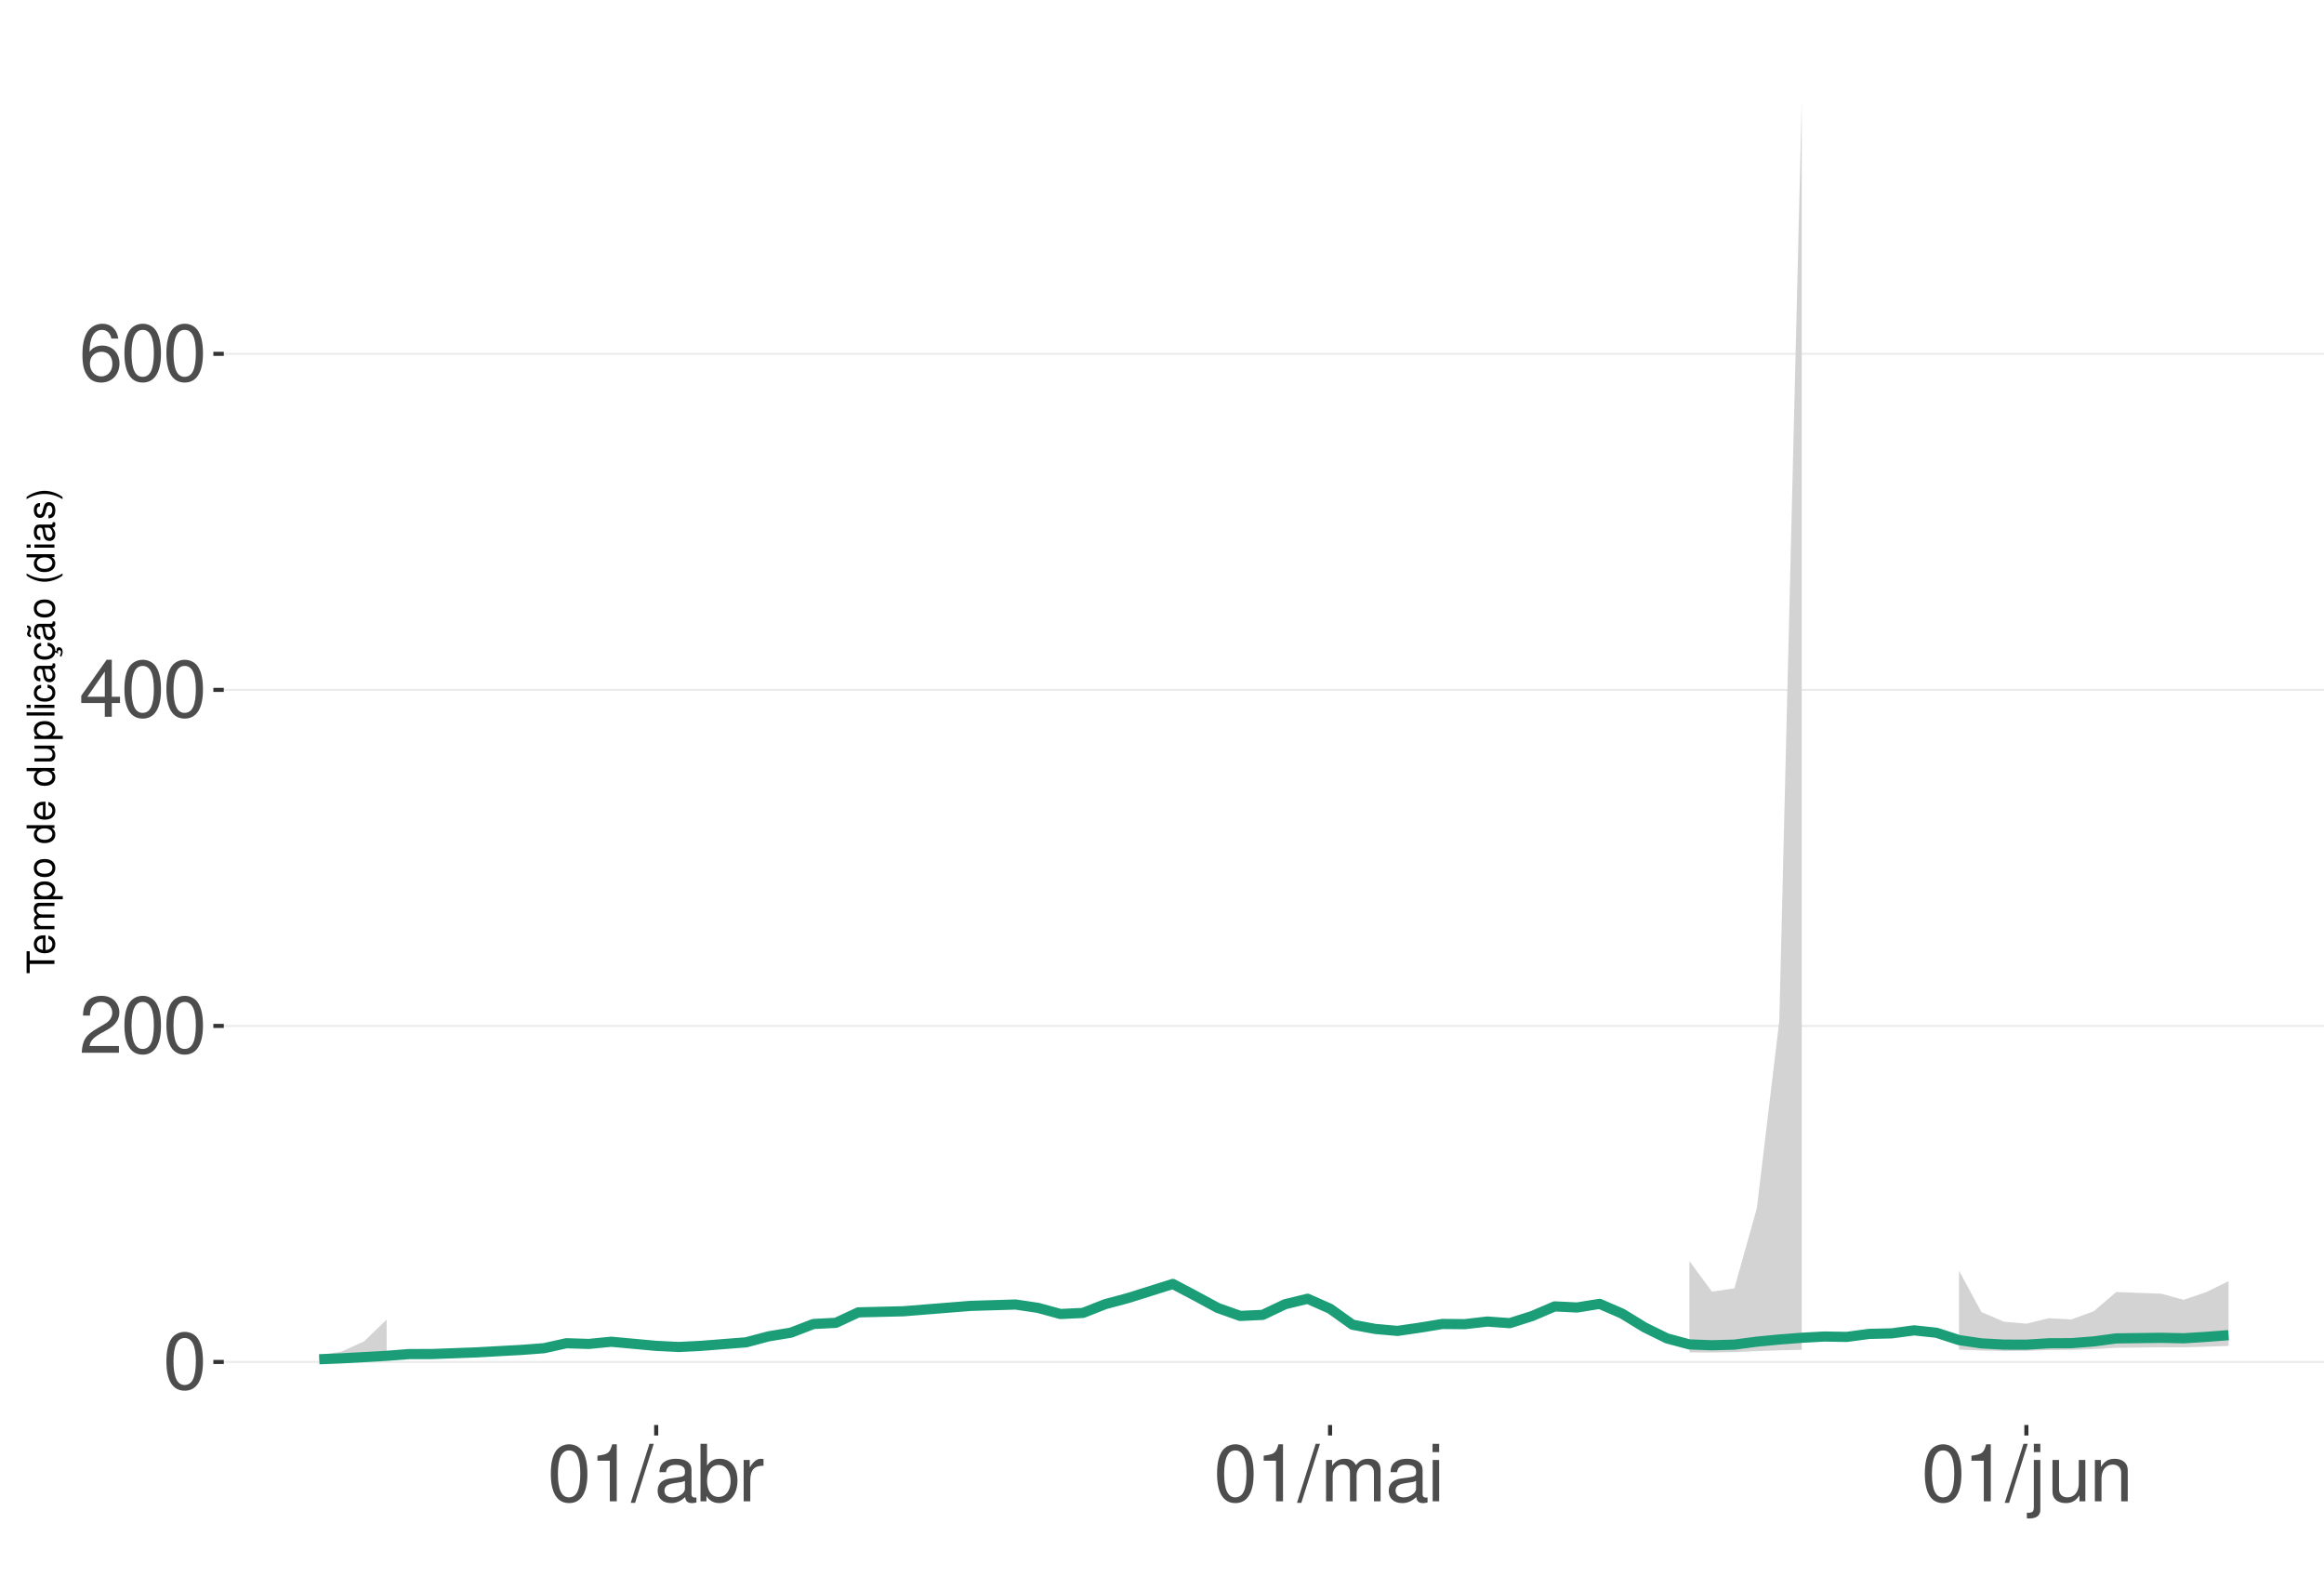
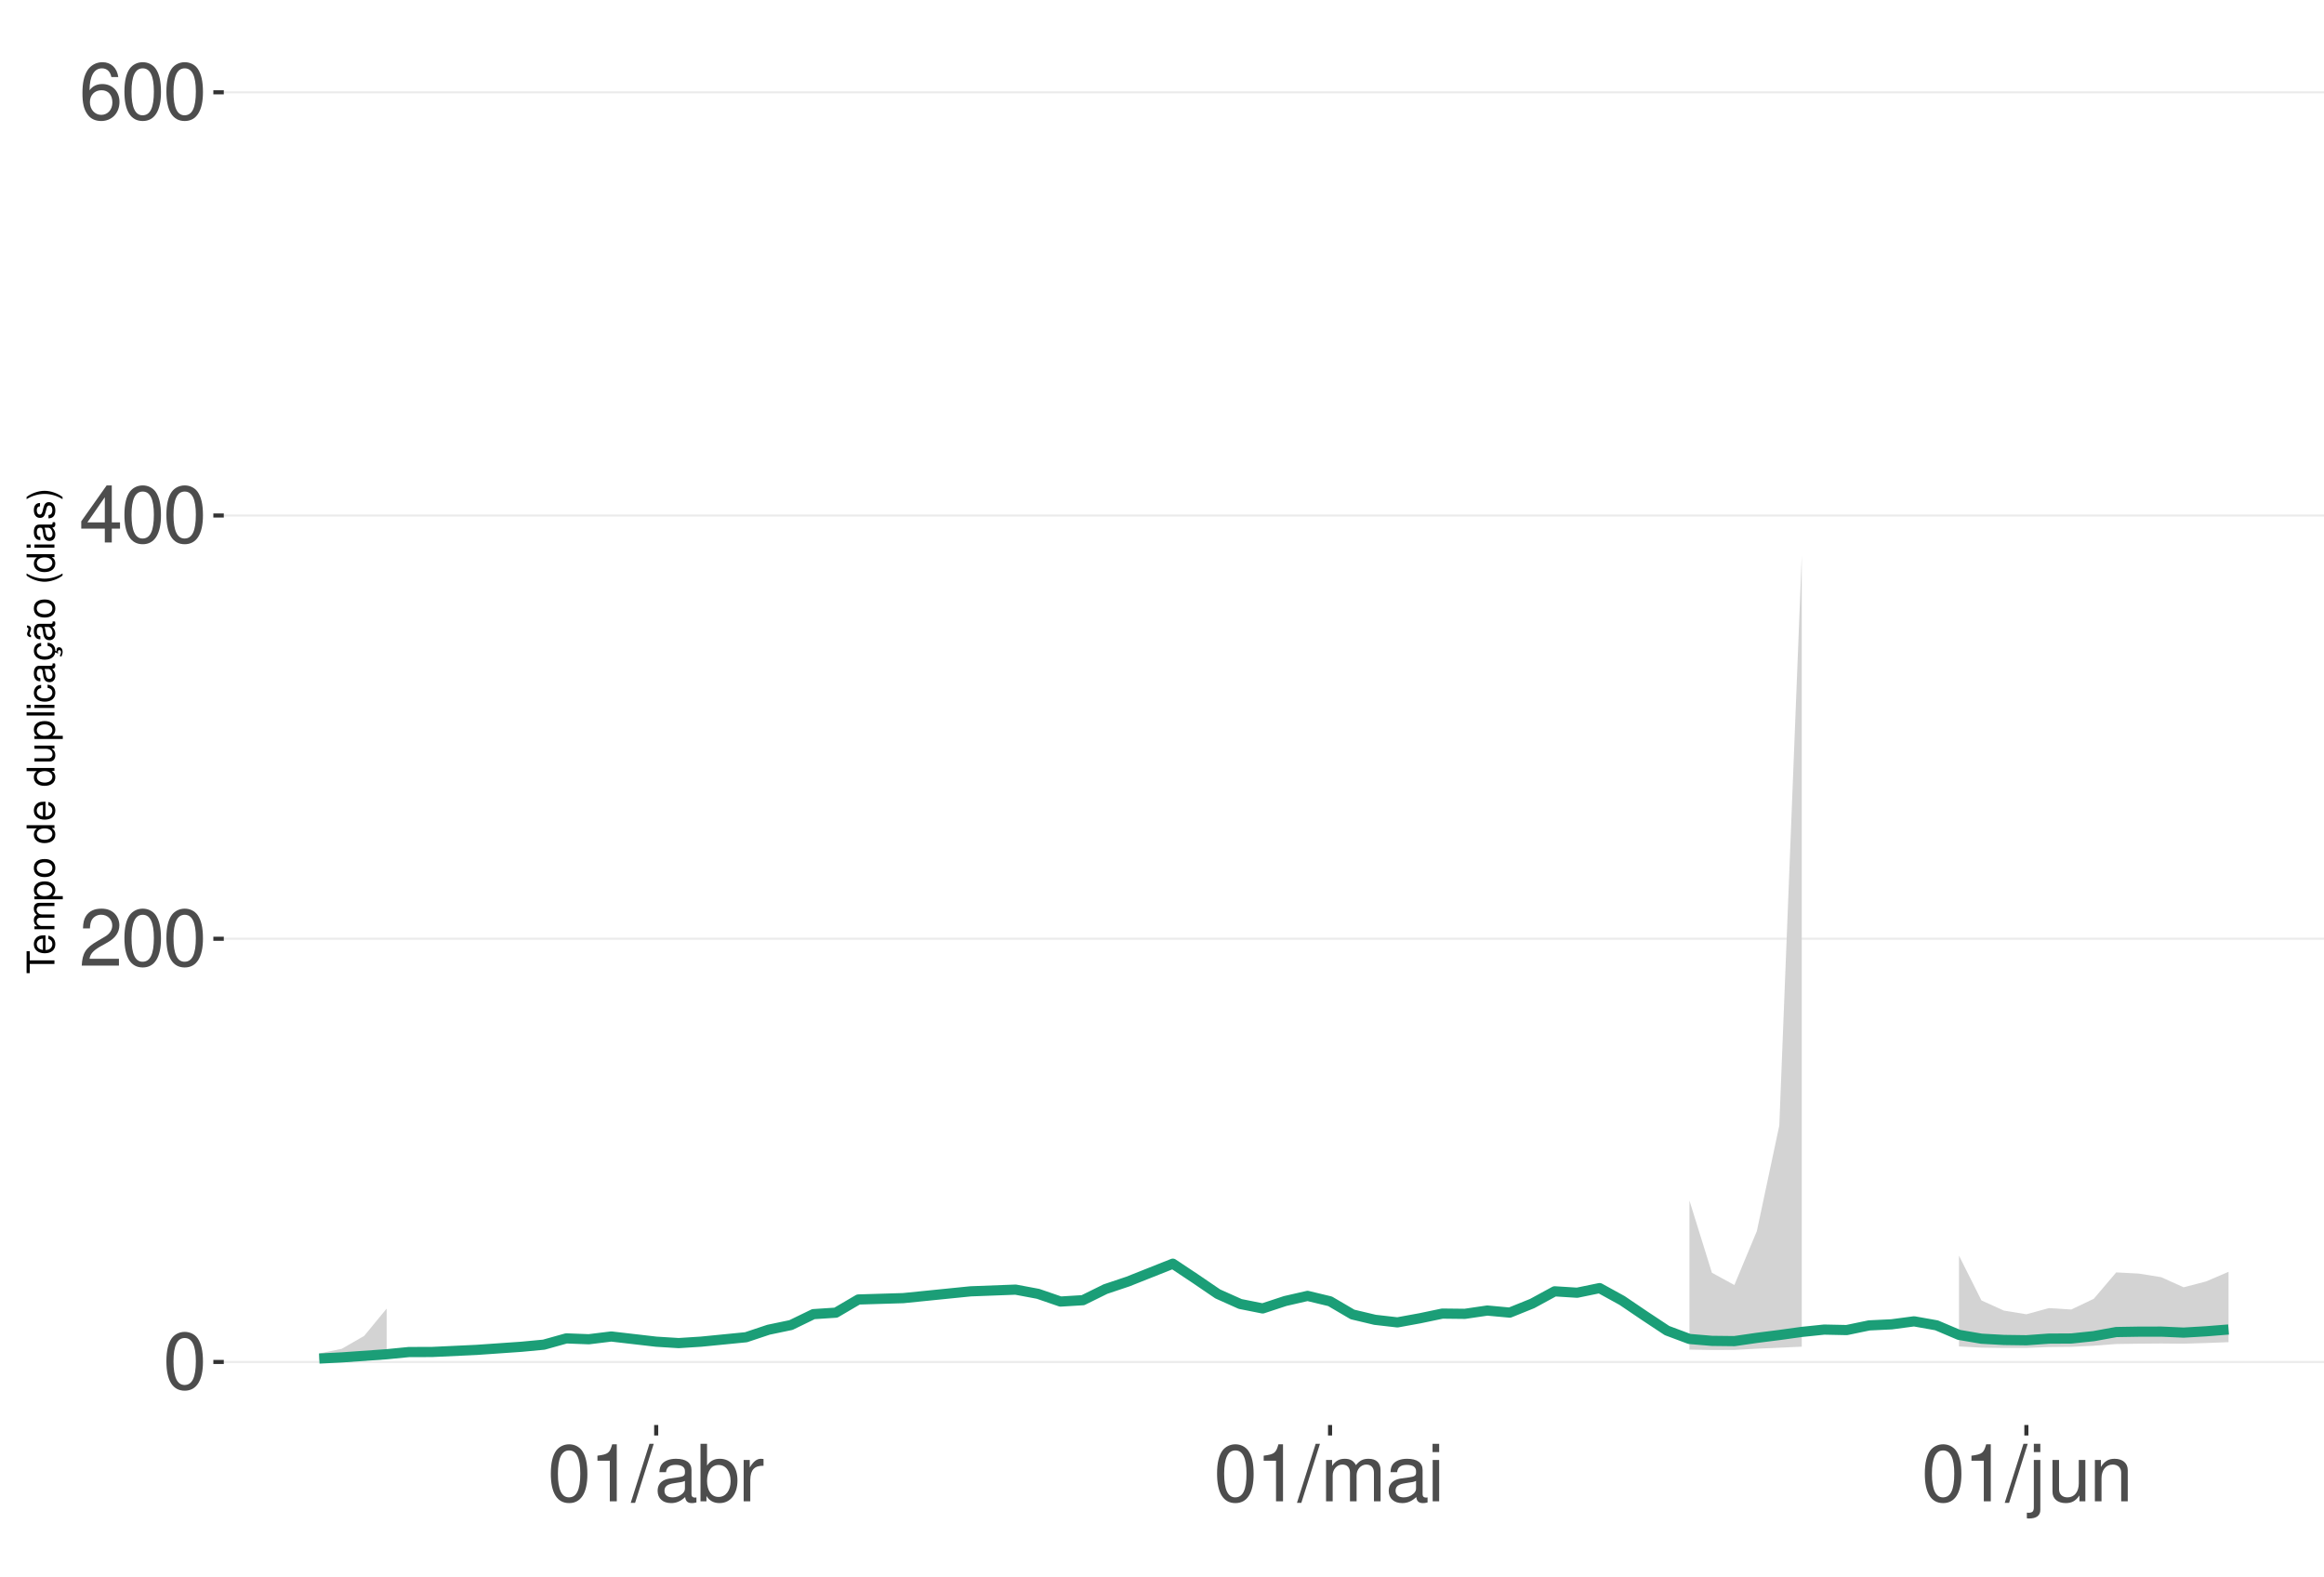
<svg xmlns="http://www.w3.org/2000/svg" xmlns:xlink="http://www.w3.org/1999/xlink" width="609pt" height="413pt" viewBox="0 0 609 413" version="1.1">
  <defs>
    <g>
      <symbol overflow="visible" id="glyph0-0">
        <path style="stroke:none;" d="" />
      </symbol>
      <symbol overflow="visible" id="glyph0-1">
        <path style="stroke:none;" d="M 5.688 -14.938 C 4.312 -14.938 3.078 -14.312 2.312 -13.297 C 1.359 -11.984 0.891 -10 0.891 -7.234 C 0.891 -2.188 2.547 0.469 5.688 0.469 C 8.781 0.469 10.469 -2.188 10.469 -7.109 C 10.469 -10 10.016 -11.938 9.047 -13.297 C 8.281 -14.328 7.062 -14.938 5.688 -14.938 Z M 5.688 -13.328 C 7.641 -13.328 8.609 -11.312 8.609 -7.266 C 8.609 -3.016 7.656 -1.031 5.641 -1.031 C 3.719 -1.031 2.75 -3.094 2.75 -7.203 C 2.75 -11.312 3.719 -13.328 5.688 -13.328 Z M 5.688 -13.328 " />
      </symbol>
      <symbol overflow="visible" id="glyph0-2">
        <path style="stroke:none;" d="M 10.453 -1.797 L 2.75 -1.797 C 2.938 -3.031 3.594 -3.828 5.391 -4.922 L 7.453 -6.078 C 9.5 -7.203 10.562 -8.734 10.562 -10.578 C 10.562 -11.812 10.062 -12.969 9.188 -13.781 C 8.328 -14.562 7.25 -14.938 5.859 -14.938 C 4 -14.938 2.625 -14.281 1.812 -13 C 1.297 -12.203 1.078 -11.281 1.031 -9.766 L 2.844 -9.766 C 2.906 -10.781 3.031 -11.375 3.281 -11.875 C 3.766 -12.781 4.703 -13.344 5.797 -13.344 C 7.453 -13.344 8.703 -12.141 8.703 -10.531 C 8.703 -9.344 8.016 -8.297 6.719 -7.562 L 4.812 -6.438 C 1.75 -4.688 0.875 -3.281 0.703 -0.016 L 10.453 -0.016 Z M 10.453 -1.797 " />
      </symbol>
      <symbol overflow="visible" id="glyph0-3">
        <path style="stroke:none;" d="M 6.75 -3.609 L 6.75 0 L 8.578 0 L 8.578 -3.609 L 10.734 -3.609 L 10.734 -5.25 L 8.578 -5.25 L 8.578 -14.938 L 7.234 -14.938 L 0.578 -5.531 L 0.578 -3.609 Z M 6.75 -5.25 L 2.172 -5.25 L 6.75 -11.844 Z M 6.75 -5.25 " />
      </symbol>
      <symbol overflow="visible" id="glyph0-4">
        <path style="stroke:none;" d="M 10.281 -11.047 C 9.938 -13.484 8.359 -14.938 6.141 -14.938 C 4.531 -14.938 3.078 -14.156 2.203 -12.812 C 1.281 -11.344 0.891 -9.516 0.891 -6.812 C 0.891 -4.297 1.234 -2.703 2.125 -1.391 C 2.906 -0.172 4.188 0.469 5.797 0.469 C 8.594 0.469 10.594 -1.609 10.594 -4.531 C 10.594 -7.266 8.734 -9.219 6.109 -9.219 C 4.672 -9.219 3.531 -8.672 2.75 -7.578 C 2.766 -11.281 3.922 -13.328 6.016 -13.328 C 7.297 -13.328 8.188 -12.5 8.469 -11.047 Z M 5.891 -7.594 C 7.641 -7.594 8.734 -6.359 8.734 -4.375 C 8.734 -2.5 7.5 -1.141 5.828 -1.141 C 4.125 -1.141 2.844 -2.562 2.844 -4.469 C 2.844 -6.328 4.094 -7.594 5.891 -7.594 Z M 5.891 -7.594 " />
      </symbol>
      <symbol overflow="visible" id="glyph0-5">
        <path style="stroke:none;" d="M 5.344 -10.641 L 5.344 0 L 7.172 0 L 7.172 -14.938 L 5.969 -14.938 C 5.328 -12.641 4.922 -12.328 2.109 -11.953 L 2.109 -10.641 Z M 5.344 -10.641 " />
      </symbol>
      <symbol overflow="visible" id="glyph0-6">
        <path style="stroke:none;" d="M 4.734 -15.062 L -0.172 0.406 L 0.969 0.406 L 5.859 -15.062 Z M 4.734 -15.062 " />
      </symbol>
      <symbol overflow="visible" id="glyph0-7">
        <path style="stroke:none;" d="M 11.047 -1.016 C 10.859 -0.969 10.781 -0.969 10.672 -0.969 C 10.078 -0.969 9.75 -1.281 9.75 -1.812 L 9.75 -8.188 C 9.75 -10.094 8.344 -11.141 5.688 -11.141 C 4.094 -11.141 2.828 -10.672 2.094 -9.875 C 1.594 -9.312 1.391 -8.703 1.344 -7.625 L 3.078 -7.625 C 3.219 -8.938 4 -9.547 5.625 -9.547 C 7.188 -9.547 8.031 -8.969 8.031 -7.938 L 8.031 -7.484 C 8.016 -6.734 7.641 -6.469 6.234 -6.281 C 3.797 -5.969 3.422 -5.891 2.766 -5.625 C 1.516 -5.078 0.875 -4.125 0.875 -2.734 C 0.875 -0.766 2.234 0.469 4.422 0.469 C 5.781 0.469 6.875 0 8.094 -1.109 C 8.219 0 8.766 0.469 9.875 0.469 C 10.25 0.469 10.469 0.438 11.047 0.297 Z M 8.031 -3.406 C 8.031 -2.828 7.875 -2.484 7.359 -2 C 6.656 -1.359 5.797 -1.031 4.797 -1.031 C 3.453 -1.031 2.672 -1.672 2.672 -2.766 C 2.672 -3.906 3.406 -4.484 5.266 -4.75 C 7.109 -5 7.453 -5.078 8.031 -5.344 Z M 8.031 -3.406 " />
      </symbol>
      <symbol overflow="visible" id="glyph0-8">
        <path style="stroke:none;" d="M 1.109 -15.062 L 1.109 0 L 2.672 0 L 2.672 -1.391 C 3.484 -0.125 4.578 0.469 6.094 0.469 C 8.938 0.469 10.797 -1.859 10.797 -5.453 C 10.797 -8.969 9.047 -11.141 6.172 -11.141 C 4.688 -11.141 3.641 -10.578 2.828 -9.359 L 2.828 -15.062 Z M 5.844 -9.516 C 7.766 -9.516 9 -7.844 9 -5.266 C 9 -2.812 7.719 -1.141 5.844 -1.141 C 4 -1.141 2.828 -2.781 2.828 -5.328 C 2.828 -7.875 4 -9.516 5.844 -9.516 Z M 5.844 -9.516 " />
      </symbol>
      <symbol overflow="visible" id="glyph0-9">
        <path style="stroke:none;" d="M 1.422 -10.828 L 1.422 0 L 3.156 0 L 3.156 -5.625 C 3.188 -8.219 4.25 -9.375 6.625 -9.312 L 6.625 -11.078 C 6.344 -11.109 6.172 -11.141 5.969 -11.141 C 4.859 -11.141 4 -10.469 3.016 -8.859 L 3.016 -10.828 Z M 1.422 -10.828 " />
      </symbol>
      <symbol overflow="visible" id="glyph0-10">
        <path style="stroke:none;" d="M 1.453 -10.828 L 1.453 0 L 3.188 0 L 3.188 -6.797 C 3.188 -8.359 4.312 -9.625 5.719 -9.625 C 7 -9.625 7.719 -8.844 7.719 -7.453 L 7.719 0 L 9.453 0 L 9.453 -6.797 C 9.453 -8.359 10.594 -9.625 12 -9.625 C 13.266 -9.625 14 -8.812 14 -7.453 L 14 0 L 15.734 0 L 15.734 -8.125 C 15.734 -10.062 14.625 -11.141 12.594 -11.141 C 11.156 -11.141 10.281 -10.703 9.281 -9.484 C 8.641 -10.641 7.766 -11.141 6.359 -11.141 C 4.922 -11.141 3.953 -10.594 3.031 -9.297 L 3.031 -10.828 Z M 1.453 -10.828 " />
      </symbol>
      <symbol overflow="visible" id="glyph0-11">
        <path style="stroke:none;" d="M 3.094 -10.828 L 1.391 -10.828 L 1.391 0 L 3.094 0 Z M 3.094 -15.062 L 1.359 -15.062 L 1.359 -12.891 L 3.094 -12.891 Z M 3.094 -15.062 " />
      </symbol>
      <symbol overflow="visible" id="glyph0-12">
        <path style="stroke:none;" d="M 1.453 -10.828 L 1.453 1.562 C 1.453 2.641 1.109 3 0.047 3 C -0.078 3 -0.141 3 -0.375 2.969 L -0.375 4.438 C -0.172 4.484 -0.062 4.5 0.203 4.5 C 2.141 4.5 3.156 3.734 3.156 2.25 L 3.156 -10.828 Z M 3.156 -15.062 L 1.453 -15.062 L 1.453 -12.891 L 3.156 -12.891 Z M 3.156 -15.062 " />
      </symbol>
      <symbol overflow="visible" id="glyph0-13">
        <path style="stroke:none;" d="M 9.953 0 L 9.953 -10.828 L 8.234 -10.828 L 8.234 -4.688 C 8.234 -2.484 7.078 -1.031 5.281 -1.031 C 3.922 -1.031 3.062 -1.859 3.062 -3.156 L 3.062 -10.828 L 1.344 -10.828 L 1.344 -2.484 C 1.344 -0.688 2.688 0.469 4.797 0.469 C 6.375 0.469 7.391 -0.078 8.406 -1.516 L 8.406 0 Z M 9.953 0 " />
      </symbol>
      <symbol overflow="visible" id="glyph0-14">
        <path style="stroke:none;" d="M 1.453 -10.828 L 1.453 0 L 3.188 0 L 3.188 -5.969 C 3.188 -8.188 4.344 -9.625 6.109 -9.625 C 7.484 -9.625 8.344 -8.797 8.344 -7.5 L 8.344 0 L 10.062 0 L 10.062 -8.188 C 10.062 -9.984 8.719 -11.141 6.625 -11.141 C 5.016 -11.141 3.984 -10.516 3.031 -9 L 3.031 -10.828 Z M 1.453 -10.828 " />
      </symbol>
      <symbol overflow="visible" id="glyph1-0">
        <path style="stroke:none;" d="" />
      </symbol>
      <symbol overflow="visible" id="glyph1-1">
        <path style="stroke:none;" d="M -6.469 -3.547 L -6.469 -5.938 L -7.297 -5.938 L -7.297 -0.203 L -6.469 -0.203 L -6.469 -2.609 L 0 -2.609 L 0 -3.547 Z M -6.469 -3.547 " />
      </symbol>
      <symbol overflow="visible" id="glyph1-2">
        <path style="stroke:none;" d="M -2.344 -5.125 C -3.141 -5.125 -3.625 -5.062 -4.016 -4.922 C -4.875 -4.578 -5.391 -3.781 -5.391 -2.797 C -5.391 -1.344 -4.281 -0.406 -2.547 -0.406 C -0.812 -0.406 0.234 -1.297 0.234 -2.781 C 0.234 -3.984 -0.453 -4.812 -1.594 -5.016 L -1.594 -4.188 C -0.906 -3.953 -0.547 -3.484 -0.547 -2.812 C -0.547 -2.281 -0.781 -1.828 -1.219 -1.547 C -1.516 -1.344 -1.812 -1.281 -2.344 -1.266 Z M -3.016 -1.297 C -3.984 -1.359 -4.625 -1.953 -4.625 -2.797 C -4.625 -3.641 -3.953 -4.234 -3.016 -4.234 Z M -3.016 -1.297 " />
      </symbol>
      <symbol overflow="visible" id="glyph1-3">
        <path style="stroke:none;" d="M -5.234 -0.703 L 0 -0.703 L 0 -1.547 L -3.297 -1.547 C -4.047 -1.547 -4.656 -2.094 -4.656 -2.766 C -4.656 -3.391 -4.281 -3.734 -3.609 -3.734 L 0 -3.734 L 0 -4.578 L -3.297 -4.578 C -4.047 -4.578 -4.656 -5.125 -4.656 -5.812 C -4.656 -6.422 -4.266 -6.781 -3.609 -6.781 L 0 -6.781 L 0 -7.625 L -3.938 -7.625 C -4.875 -7.625 -5.391 -7.078 -5.391 -6.094 C -5.391 -5.406 -5.188 -4.984 -4.594 -4.484 C -5.156 -4.188 -5.391 -3.766 -5.391 -3.078 C -5.391 -2.375 -5.125 -1.906 -4.5 -1.469 L -5.234 -1.469 Z M -5.234 -0.703 " />
      </symbol>
      <symbol overflow="visible" id="glyph1-4">
        <path style="stroke:none;" d="M 2.188 -0.547 L 2.188 -1.375 L -0.547 -1.375 C -0.016 -1.812 0.234 -2.312 0.234 -2.984 C 0.234 -4.344 -0.859 -5.234 -2.531 -5.234 C -4.297 -5.234 -5.391 -4.375 -5.391 -2.984 C -5.391 -2.266 -5.062 -1.703 -4.453 -1.312 L -5.234 -1.312 L -5.234 -0.547 Z M -4.609 -2.844 C -4.609 -3.766 -3.797 -4.359 -2.547 -4.359 C -1.359 -4.359 -0.547 -3.75 -0.547 -2.844 C -0.547 -1.953 -1.344 -1.375 -2.578 -1.375 C -3.812 -1.375 -4.609 -1.953 -4.609 -2.844 Z M -4.609 -2.844 " />
      </symbol>
      <symbol overflow="visible" id="glyph1-5">
        <path style="stroke:none;" d="M -5.391 -2.719 C -5.391 -1.234 -4.344 -0.359 -2.578 -0.359 C -0.812 -0.359 0.234 -1.234 0.234 -2.734 C 0.234 -4.203 -0.812 -5.094 -2.547 -5.094 C -4.359 -5.094 -5.391 -4.234 -5.391 -2.719 Z M -4.625 -2.734 C -4.625 -3.672 -3.844 -4.234 -2.547 -4.234 C -1.312 -4.234 -0.547 -3.656 -0.547 -2.734 C -0.547 -1.797 -1.312 -1.234 -2.578 -1.234 C -3.844 -1.234 -4.625 -1.797 -4.625 -2.734 Z M -4.625 -2.734 " />
      </symbol>
      <symbol overflow="visible" id="glyph1-6">
        <path style="stroke:none;" d="" />
      </symbol>
      <symbol overflow="visible" id="glyph1-7">
        <path style="stroke:none;" d="M -7.297 -4.953 L -7.297 -4.125 L -4.578 -4.125 C -5.109 -3.766 -5.391 -3.203 -5.391 -2.516 C -5.391 -1.156 -4.297 -0.266 -2.625 -0.266 C -0.859 -0.266 0.234 -1.125 0.234 -2.547 C 0.234 -3.266 -0.047 -3.766 -0.688 -4.203 L 0 -4.203 L 0 -4.953 Z M -4.609 -2.656 C -4.609 -3.547 -3.812 -4.125 -2.562 -4.125 C -1.344 -4.125 -0.547 -3.547 -0.547 -2.656 C -0.547 -1.734 -1.359 -1.125 -2.578 -1.125 C -3.797 -1.125 -4.609 -1.734 -4.609 -2.656 Z M -4.609 -2.656 " />
      </symbol>
      <symbol overflow="visible" id="glyph1-8">
        <path style="stroke:none;" d="M 0 -4.812 L -5.234 -4.812 L -5.234 -3.984 L -2.266 -3.984 C -1.203 -3.984 -0.5 -3.438 -0.5 -2.562 C -0.5 -1.906 -0.906 -1.484 -1.531 -1.484 L -5.234 -1.484 L -5.234 -0.656 L -1.203 -0.656 C -0.328 -0.656 0.234 -1.297 0.234 -2.312 C 0.234 -3.094 -0.047 -3.578 -0.734 -4.062 L 0 -4.062 Z M 0 -4.812 " />
      </symbol>
      <symbol overflow="visible" id="glyph1-9">
        <path style="stroke:none;" d="M -7.297 -1.516 L -7.297 -0.688 L 0 -0.688 L 0 -1.516 Z M -7.297 -1.516 " />
      </symbol>
      <symbol overflow="visible" id="glyph1-10">
        <path style="stroke:none;" d="M -5.234 -1.5 L -5.234 -0.672 L 0 -0.672 L 0 -1.5 Z M -7.297 -1.5 L -7.297 -0.656 L -6.234 -0.656 L -6.234 -1.5 Z M -7.297 -1.5 " />
      </symbol>
      <symbol overflow="visible" id="glyph1-11">
        <path style="stroke:none;" d="M -3.484 -4.703 C -3.984 -4.672 -4.312 -4.562 -4.609 -4.359 C -5.094 -4 -5.391 -3.375 -5.391 -2.641 C -5.391 -1.219 -4.266 -0.312 -2.531 -0.312 C -0.844 -0.312 0.234 -1.203 0.234 -2.625 C 0.234 -3.875 -0.516 -4.672 -1.797 -4.766 L -1.797 -3.938 C -0.953 -3.797 -0.547 -3.359 -0.547 -2.656 C -0.547 -1.734 -1.297 -1.188 -2.531 -1.188 C -3.844 -1.188 -4.625 -1.719 -4.625 -2.625 C -4.625 -3.328 -4.203 -3.766 -3.484 -3.875 Z M -3.484 -4.703 " />
      </symbol>
      <symbol overflow="visible" id="glyph1-12">
        <path style="stroke:none;" d="M -0.484 -5.344 C -0.469 -5.266 -0.469 -5.219 -0.469 -5.172 C -0.469 -4.875 -0.625 -4.719 -0.875 -4.719 L -3.953 -4.719 C -4.891 -4.719 -5.391 -4.047 -5.391 -2.75 C -5.391 -1.984 -5.172 -1.375 -4.781 -1.016 C -4.516 -0.766 -4.203 -0.672 -3.688 -0.656 L -3.688 -1.484 C -4.328 -1.562 -4.625 -1.938 -4.625 -2.719 C -4.625 -3.484 -4.344 -3.891 -3.844 -3.891 L -3.625 -3.891 C -3.266 -3.875 -3.125 -3.703 -3.047 -3.016 C -2.891 -1.844 -2.844 -1.656 -2.719 -1.344 C -2.453 -0.734 -2 -0.422 -1.312 -0.422 C -0.375 -0.422 0.234 -1.078 0.234 -2.141 C 0.234 -2.797 0 -3.328 -0.547 -3.922 C 0 -3.984 0.234 -4.234 0.234 -4.781 C 0.234 -4.953 0.203 -5.062 0.141 -5.344 Z M -1.656 -3.891 C -1.375 -3.891 -1.203 -3.812 -0.969 -3.562 C -0.656 -3.219 -0.5 -2.812 -0.5 -2.312 C -0.5 -1.672 -0.812 -1.297 -1.344 -1.297 C -1.891 -1.297 -2.172 -1.656 -2.297 -2.547 C -2.422 -3.438 -2.453 -3.609 -2.594 -3.891 Z M -1.656 -3.891 " />
      </symbol>
      <symbol overflow="visible" id="glyph1-13">
        <path style="stroke:none;" d="M 0.234 -2.641 C 0.234 -3.875 -0.547 -4.703 -1.797 -4.766 L -1.797 -3.938 C -0.953 -3.797 -0.531 -3.359 -0.531 -2.656 C -0.531 -1.734 -1.281 -1.188 -2.516 -1.188 C -3.844 -1.188 -4.625 -1.719 -4.625 -2.625 C -4.625 -3.328 -4.203 -3.766 -3.484 -3.875 L -3.484 -4.703 C -3.984 -4.672 -4.312 -4.562 -4.609 -4.359 C -5.094 -4 -5.391 -3.375 -5.391 -2.641 C -5.391 -1.219 -4.266 -0.312 -2.531 -0.312 C -1.469 -0.312 -0.625 -0.672 -0.156 -1.312 C 0.047 -1.594 0.125 -1.812 0.203 -2.25 L 0.922 -1.938 L 0.984 -2.062 C 0.938 -2.188 0.906 -2.25 0.906 -2.375 C 0.906 -2.656 1.047 -2.828 1.281 -2.828 C 1.547 -2.828 1.734 -2.594 1.734 -2.297 C 1.734 -2.031 1.672 -1.844 1.438 -1.406 L 1.406 -1.312 L 1.812 -1.094 C 2.078 -1.75 2.141 -1.953 2.141 -2.344 C 2.141 -3.109 1.781 -3.578 1.203 -3.578 C 0.781 -3.578 0.547 -3.297 0.547 -2.797 C 0.547 -2.703 0.547 -2.641 0.562 -2.516 Z M 0.234 -2.641 " />
      </symbol>
      <symbol overflow="visible" id="glyph1-14">
        <path style="stroke:none;" d="M -0.484 -5.344 C -0.469 -5.266 -0.469 -5.219 -0.469 -5.172 C -0.469 -4.875 -0.625 -4.719 -0.875 -4.719 L -3.953 -4.719 C -4.891 -4.719 -5.391 -4.047 -5.391 -2.75 C -5.391 -1.984 -5.172 -1.375 -4.781 -1.016 C -4.516 -0.766 -4.203 -0.672 -3.688 -0.656 L -3.688 -1.484 C -4.328 -1.562 -4.625 -1.938 -4.625 -2.719 C -4.625 -3.484 -4.344 -3.891 -3.844 -3.891 L -3.625 -3.891 C -3.266 -3.875 -3.125 -3.703 -3.047 -3.016 C -2.891 -1.844 -2.844 -1.656 -2.719 -1.344 C -2.453 -0.734 -2 -0.422 -1.312 -0.422 C -0.375 -0.422 0.234 -1.078 0.234 -2.141 C 0.234 -2.797 0 -3.328 -0.547 -3.922 C 0 -3.984 0.234 -4.234 0.234 -4.781 C 0.234 -4.953 0.203 -5.062 0.141 -5.344 Z M -1.656 -3.891 C -1.375 -3.891 -1.203 -3.812 -0.969 -3.562 C -0.656 -3.219 -0.5 -2.812 -0.5 -2.312 C -0.5 -1.672 -0.812 -1.297 -1.344 -1.297 C -1.891 -1.297 -2.172 -1.656 -2.297 -2.547 C -2.422 -3.438 -2.453 -3.609 -2.594 -3.891 Z M -7.172 -3.75 C -6.922 -3.672 -6.812 -3.547 -6.812 -3.375 C -6.812 -3.25 -6.875 -2.984 -6.984 -2.734 C -7.156 -2.312 -7.172 -2.25 -7.172 -2.047 C -7.172 -1.594 -6.797 -1.297 -6.141 -1.188 L -6.141 -1.766 C -6.375 -1.812 -6.5 -1.938 -6.5 -2.094 C -6.5 -2.203 -6.469 -2.344 -6.375 -2.578 C -6.156 -3.156 -6.125 -3.234 -6.125 -3.438 C -6.125 -3.922 -6.484 -4.219 -7.172 -4.312 Z M -7.172 -3.75 " />
      </symbol>
      <symbol overflow="visible" id="glyph1-15">
        <path style="stroke:none;" d="M -7.297 -2.359 C -5.984 -1.359 -4.156 -0.734 -2.594 -0.734 C -1.016 -0.734 0.812 -1.359 2.125 -2.359 L 2.125 -2.906 C 0.688 -2.031 -0.984 -1.547 -2.594 -1.547 C -4.188 -1.547 -5.875 -2.031 -7.297 -2.906 Z M -7.297 -2.359 " />
      </symbol>
      <symbol overflow="visible" id="glyph1-16">
        <path style="stroke:none;" d="M -3.781 -4.375 C -4.812 -4.375 -5.391 -3.688 -5.391 -2.484 C -5.391 -1.266 -4.766 -0.469 -3.797 -0.469 C -2.969 -0.469 -2.578 -0.891 -2.281 -2.125 L -2.094 -2.906 C -1.953 -3.484 -1.734 -3.719 -1.375 -3.719 C -0.875 -3.719 -0.547 -3.234 -0.547 -2.5 C -0.547 -2.047 -0.672 -1.672 -0.891 -1.453 C -1.047 -1.328 -1.188 -1.266 -1.562 -1.219 L -1.562 -0.344 C -0.344 -0.375 0.234 -1.062 0.234 -2.438 C 0.234 -3.75 -0.422 -4.594 -1.438 -4.594 C -2.203 -4.594 -2.641 -4.156 -2.891 -3.109 L -3.078 -2.312 C -3.234 -1.625 -3.453 -1.344 -3.828 -1.344 C -4.312 -1.344 -4.625 -1.766 -4.625 -2.453 C -4.625 -3.125 -4.328 -3.484 -3.781 -3.5 Z M -3.781 -4.375 " />
      </symbol>
      <symbol overflow="visible" id="glyph1-17">
        <path style="stroke:none;" d="M 2.125 -0.938 C 0.812 -1.938 -1.016 -2.562 -2.578 -2.562 C -4.156 -2.562 -5.984 -1.938 -7.297 -0.938 L -7.297 -0.375 C -5.859 -1.266 -4.188 -1.75 -2.578 -1.75 C -0.984 -1.75 0.703 -1.266 2.125 -0.375 Z M 2.125 -0.938 " />
      </symbol>
    </g>
    <clipPath id="clip1">
      <path d="M 58.645 9.961 L 609 9.961 L 609 373.328 L 58.645 373.328 Z M 58.645 9.961 " />
    </clipPath>
    <clipPath id="clip2">
      <path d="M 58.645 356 L 609 356 L 609 358 L 58.645 358 Z M 58.645 356 " />
    </clipPath>
    <clipPath id="clip3">
-       <path d="M 58.645 268 L 609 268 L 609 270 L 58.645 270 Z M 58.645 268 " />
+       <path d="M 58.645 245 L 609 245 L 609 247 L 58.645 247 Z M 58.645 245 " />
    </clipPath>
    <clipPath id="clip4">
-       <path d="M 58.645 180 L 609 180 L 609 181 L 58.645 181 Z M 58.645 180 " />
+       <path d="M 58.645 134 L 609 134 L 609 136 L 58.645 136 Z M 58.645 134 " />
    </clipPath>
    <clipPath id="clip5">
-       <path d="M 58.645 92 L 609 92 L 609 93 L 58.645 93 Z M 58.645 92 " />
+       <path d="M 58.645 23 L 609 23 L 609 25 L 58.645 25 Z M 58.645 23 " />
    </clipPath>
  </defs>
  <g id="surface99">
    <rect x="0" y="0" width="609" height="413" style="fill:rgb(100%,100%,100%);fill-opacity:1;stroke:none;" />
    <rect x="0" y="0" width="609" height="413" style="fill:rgb(100%,100%,100%);fill-opacity:1;stroke:none;" />
    <path style="fill:none;stroke-width:1.067;stroke-linecap:round;stroke-linejoin:round;stroke:rgb(100%,100%,100%);stroke-opacity:1;stroke-miterlimit:10;" d="M 0 413 L 609 413 L 609 0 L 0 0 Z M 0 413 " />
    <g clip-path="url(#clip1)" clip-rule="nonzero">
      <path style=" stroke:none;fill-rule:nonzero;fill:rgb(100%,100%,100%);fill-opacity:1;" d="M 58.645 373.328 L 609 373.328 L 609 9.961 L 58.645 9.961 Z M 58.645 373.328 " />
    </g>
    <g clip-path="url(#clip2)" clip-rule="nonzero">
      <path style="fill:none;stroke-width:0.533;stroke-linecap:butt;stroke-linejoin:round;stroke:rgb(92.157%,92.157%,92.157%);stroke-opacity:1;stroke-miterlimit:10;" d="M 58.645 356.812 L 609 356.812 " />
    </g>
    <g clip-path="url(#clip3)" clip-rule="nonzero">
-       <path style="fill:none;stroke-width:0.533;stroke-linecap:butt;stroke-linejoin:round;stroke:rgb(92.157%,92.157%,92.157%);stroke-opacity:1;stroke-miterlimit:10;" d="M 58.645 268.773 L 609 268.773 " />
+       <path style="fill:none;stroke-width:0.533;stroke-linecap:butt;stroke-linejoin:round;stroke:rgb(92.157%,92.157%,92.157%);stroke-opacity:1;stroke-miterlimit:10;" d="M 58.645 245.934 L 609 245.934 " />
    </g>
    <g clip-path="url(#clip4)" clip-rule="nonzero">
-       <path style="fill:none;stroke-width:0.533;stroke-linecap:butt;stroke-linejoin:round;stroke:rgb(92.157%,92.157%,92.157%);stroke-opacity:1;stroke-miterlimit:10;" d="M 58.645 180.734 L 609 180.734 " />
+       <path style="fill:none;stroke-width:0.533;stroke-linecap:butt;stroke-linejoin:round;stroke:rgb(92.157%,92.157%,92.157%);stroke-opacity:1;stroke-miterlimit:10;" d="M 58.645 135.055 L 609 135.055 " />
    </g>
    <g clip-path="url(#clip5)" clip-rule="nonzero">
-       <path style="fill:none;stroke-width:0.533;stroke-linecap:butt;stroke-linejoin:round;stroke:rgb(92.157%,92.157%,92.157%);stroke-opacity:1;stroke-miterlimit:10;" d="M 58.645 92.699 L 609 92.699 " />
-     </g>
-     <path style=" stroke:none;fill-rule:nonzero;fill:rgb(82.745%,82.745%,82.745%);fill-opacity:1;" d="M 83.66 355.035 L 89.547 354.074 L 95.434 351.391 L 101.32 345.707 L 101.32 355.953 L 95.434 356.102 L 89.547 356.254 L 83.66 356.379 Z M 83.66 355.035 " />
-     <path style=" stroke:none;fill-rule:nonzero;fill:rgb(82.745%,82.745%,82.745%);fill-opacity:1;" d="M 442.715 330.371 L 448.602 338.391 L 454.488 337.52 L 460.375 316.539 L 466.262 267.438 L 472.148 26.48 L 472.148 353.617 L 466.262 353.77 L 460.375 353.969 L 454.488 354.242 L 448.602 354.332 L 442.715 354.297 Z M 442.715 330.371 " />
-     <path style=" stroke:none;fill-rule:nonzero;fill:rgb(82.745%,82.745%,82.745%);fill-opacity:1;" d="M 513.352 332.887 L 519.234 343.742 L 525.121 346.262 L 531.008 346.781 L 536.895 345.344 L 542.781 345.672 L 548.668 343.523 L 554.555 338.484 L 560.438 338.707 L 566.324 338.922 L 572.211 340.527 L 578.098 338.535 L 583.984 335.637 L 583.984 352.605 L 578.098 352.809 L 572.211 352.984 L 566.324 352.969 L 560.438 353.035 L 554.555 353.102 L 548.668 353.438 L 542.781 353.656 L 536.895 353.703 L 531.008 353.891 L 525.121 353.918 L 519.234 353.824 L 513.352 353.559 Z M 513.352 332.887 " />
-     <path style="fill:none;stroke-width:2.667;stroke-linecap:butt;stroke-linejoin:round;stroke:rgb(10.588%,61.961%,46.667%);stroke-opacity:1;stroke-miterlimit:10;" d="M 83.66 356.098 L 89.547 355.863 L 95.434 355.535 L 101.32 355.203 L 107.207 354.742 L 113.094 354.738 L 124.863 354.301 L 136.637 353.652 L 142.523 353.211 L 148.41 351.906 L 154.297 352.086 L 160.18 351.512 L 171.953 352.594 L 177.84 352.887 L 183.727 352.59 L 195.496 351.668 L 201.383 350.105 L 207.27 349.129 L 213.156 346.863 L 219.043 346.555 L 224.93 343.812 L 236.699 343.531 L 254.359 342.117 L 266.133 341.762 L 272.02 342.641 L 277.902 344.246 L 283.789 343.961 L 289.676 341.652 L 295.562 340.082 L 307.336 336.371 L 313.223 339.473 L 319.105 342.656 L 324.992 344.746 L 330.879 344.477 L 336.766 341.68 L 342.652 340.25 L 348.539 342.852 L 354.426 347.051 L 360.309 348.148 L 366.195 348.676 L 372.082 347.824 L 377.969 346.855 L 383.855 346.906 L 389.742 346.223 L 395.629 346.645 L 401.512 344.773 L 407.398 342.254 L 413.285 342.539 L 419.172 341.586 L 425.059 344.137 L 430.945 347.742 L 436.832 350.637 L 442.715 352.211 L 448.602 352.434 L 454.488 352.27 L 460.375 351.492 L 466.262 350.926 L 472.148 350.473 L 478.031 350.148 L 483.918 350.246 L 489.805 349.457 L 495.691 349.32 L 501.578 348.527 L 507.465 349.16 L 513.352 351.078 L 519.234 351.941 L 525.121 352.266 L 531.008 352.281 L 536.895 351.914 L 542.781 351.891 L 548.668 351.426 L 554.555 350.637 L 560.438 350.559 L 566.324 350.484 L 572.211 350.609 L 578.098 350.238 L 583.984 349.789 " />
+       <path style="fill:none;stroke-width:0.533;stroke-linecap:butt;stroke-linejoin:round;stroke:rgb(92.157%,92.157%,92.157%);stroke-opacity:1;stroke-miterlimit:10;" d="M 58.645 24.18 L 609 24.18 " />
+     </g>
+     <path style=" stroke:none;fill-rule:nonzero;fill:rgb(82.745%,82.745%,82.745%);fill-opacity:1;" d="M 83.66 354.57 L 89.547 353.363 L 95.434 349.98 L 101.32 342.824 L 101.32 355.734 L 95.434 355.914 L 89.547 356.105 L 83.66 356.27 Z M 83.66 354.57 " />
+     <path style=" stroke:none;fill-rule:nonzero;fill:rgb(82.745%,82.745%,82.745%);fill-opacity:1;" d="M 442.715 314.516 L 448.602 333.434 L 454.488 336.652 L 460.375 322.539 L 466.262 294.871 L 472.148 145.551 L 472.148 352.805 L 460.375 353.336 L 454.488 353.656 L 448.602 353.68 L 442.715 353.574 Z M 442.715 314.516 " />
+     <path style=" stroke:none;fill-rule:nonzero;fill:rgb(82.745%,82.745%,82.745%);fill-opacity:1;" d="M 513.352 328.965 L 519.234 340.691 L 525.121 343.355 L 531.008 344.316 L 536.895 342.703 L 542.781 343.066 L 548.668 340.262 L 554.555 333.344 L 560.438 333.652 L 566.324 334.594 L 572.211 337.246 L 578.098 335.715 L 583.984 333.191 L 583.984 351.625 L 578.098 351.848 L 572.211 352.027 L 566.324 351.973 L 560.438 352.023 L 554.555 352.105 L 548.668 352.559 L 542.781 352.852 L 536.895 352.91 L 531.008 353.133 L 525.121 353.145 L 519.234 353.055 L 513.352 352.746 Z M 513.352 328.965 " />
+     <path style="fill:none;stroke-width:2.667;stroke-linecap:butt;stroke-linejoin:round;stroke:rgb(10.588%,61.961%,46.667%);stroke-opacity:1;stroke-miterlimit:10;" d="M 83.66 355.914 L 89.547 355.621 L 101.32 354.785 L 107.207 354.207 L 113.094 354.199 L 124.863 353.648 L 136.637 352.832 L 142.523 352.277 L 148.41 350.633 L 154.297 350.859 L 160.18 350.137 L 171.953 351.5 L 177.84 351.867 L 183.727 351.492 L 195.496 350.332 L 201.383 348.367 L 207.27 347.137 L 213.156 344.281 L 219.043 343.895 L 224.93 340.441 L 236.699 340.086 L 254.359 338.305 L 266.133 337.859 L 272.02 338.961 L 277.902 340.984 L 283.789 340.625 L 289.676 337.719 L 295.562 335.742 L 307.336 331.066 L 313.223 334.977 L 319.105 338.984 L 324.992 341.617 L 330.879 342.789 L 336.766 340.848 L 342.652 339.5 L 348.539 340.918 L 354.426 344.367 L 360.309 345.766 L 366.195 346.441 L 372.082 345.367 L 377.969 344.137 L 383.855 344.203 L 389.742 343.34 L 395.629 343.879 L 401.512 341.504 L 407.398 338.301 L 413.285 338.672 L 419.172 337.461 L 425.059 340.703 L 430.945 344.688 L 436.832 348.582 L 442.715 350.785 L 448.602 351.281 L 454.488 351.348 L 460.375 350.496 L 466.262 349.75 L 472.148 348.938 L 478.031 348.328 L 483.918 348.453 L 489.805 347.23 L 495.691 346.949 L 501.578 346.168 L 507.465 347.211 L 513.352 349.711 L 519.234 350.715 L 525.121 351.043 L 531.008 351.125 L 536.895 350.695 L 542.781 350.66 L 548.668 350.043 L 554.555 348.969 L 560.438 348.871 L 566.324 348.859 L 572.211 349.121 L 578.098 348.773 L 583.984 348.305 " />
    <g style="fill:rgb(30.196%,30.196%,30.196%);fill-opacity:1;">
      <use xlink:href="#glyph0-1" x="42.715" y="363.866" />
    </g>
    <g style="fill:rgb(30.196%,30.196%,30.196%);fill-opacity:1;">
-       <use xlink:href="#glyph0-2" x="20.715" y="275.827" />
-       <use xlink:href="#glyph0-1" x="31.715" y="275.827" />
-       <use xlink:href="#glyph0-1" x="42.715" y="275.827" />
-     </g>
-     <g style="fill:rgb(30.196%,30.196%,30.196%);fill-opacity:1;">
-       <use xlink:href="#glyph0-3" x="20.715" y="187.788" />
-       <use xlink:href="#glyph0-1" x="31.715" y="187.788" />
-       <use xlink:href="#glyph0-1" x="42.715" y="187.788" />
-     </g>
-     <g style="fill:rgb(30.196%,30.196%,30.196%);fill-opacity:1;">
-       <use xlink:href="#glyph0-4" x="20.715" y="99.753" />
-       <use xlink:href="#glyph0-1" x="31.715" y="99.753" />
-       <use xlink:href="#glyph0-1" x="42.715" y="99.753" />
+       <use xlink:href="#glyph0-2" x="20.715" y="252.987" />
+       <use xlink:href="#glyph0-1" x="31.715" y="252.987" />
+       <use xlink:href="#glyph0-1" x="42.715" y="252.987" />
+     </g>
+     <g style="fill:rgb(30.196%,30.196%,30.196%);fill-opacity:1;">
+       <use xlink:href="#glyph0-3" x="20.715" y="142.108" />
+       <use xlink:href="#glyph0-1" x="31.715" y="142.108" />
+       <use xlink:href="#glyph0-1" x="42.715" y="142.108" />
+     </g>
+     <g style="fill:rgb(30.196%,30.196%,30.196%);fill-opacity:1;">
+       <use xlink:href="#glyph0-4" x="20.715" y="31.233" />
+       <use xlink:href="#glyph0-1" x="31.715" y="31.233" />
+       <use xlink:href="#glyph0-1" x="42.715" y="31.233" />
    </g>
    <path style="fill:none;stroke-width:1.067;stroke-linecap:butt;stroke-linejoin:round;stroke:rgb(20%,20%,20%);stroke-opacity:1;stroke-miterlimit:10;" d="M 55.906 356.812 L 58.645 356.812 " />
-     <path style="fill:none;stroke-width:1.067;stroke-linecap:butt;stroke-linejoin:round;stroke:rgb(20%,20%,20%);stroke-opacity:1;stroke-miterlimit:10;" d="M 55.906 268.773 L 58.645 268.773 " />
-     <path style="fill:none;stroke-width:1.067;stroke-linecap:butt;stroke-linejoin:round;stroke:rgb(20%,20%,20%);stroke-opacity:1;stroke-miterlimit:10;" d="M 55.906 180.734 L 58.645 180.734 " />
-     <path style="fill:none;stroke-width:1.067;stroke-linecap:butt;stroke-linejoin:round;stroke:rgb(20%,20%,20%);stroke-opacity:1;stroke-miterlimit:10;" d="M 55.906 92.699 L 58.645 92.699 " />
+     <path style="fill:none;stroke-width:1.067;stroke-linecap:butt;stroke-linejoin:round;stroke:rgb(20%,20%,20%);stroke-opacity:1;stroke-miterlimit:10;" d="M 55.906 245.934 L 58.645 245.934 " />
+     <path style="fill:none;stroke-width:1.067;stroke-linecap:butt;stroke-linejoin:round;stroke:rgb(20%,20%,20%);stroke-opacity:1;stroke-miterlimit:10;" d="M 55.906 135.055 L 58.645 135.055 " />
+     <path style="fill:none;stroke-width:1.067;stroke-linecap:butt;stroke-linejoin:round;stroke:rgb(20%,20%,20%);stroke-opacity:1;stroke-miterlimit:10;" d="M 55.906 24.18 L 58.645 24.18 " />
    <path style="fill:none;stroke-width:1.067;stroke-linecap:butt;stroke-linejoin:round;stroke:rgb(20%,20%,20%);stroke-opacity:1;stroke-miterlimit:10;" d="M 171.953 376.07 L 171.953 373.328 " />
    <path style="fill:none;stroke-width:1.067;stroke-linecap:butt;stroke-linejoin:round;stroke:rgb(20%,20%,20%);stroke-opacity:1;stroke-miterlimit:10;" d="M 348.539 376.07 L 348.539 373.328 " />
    <path style="fill:none;stroke-width:1.067;stroke-linecap:butt;stroke-linejoin:round;stroke:rgb(20%,20%,20%);stroke-opacity:1;stroke-miterlimit:10;" d="M 531.008 376.07 L 531.008 373.328 " />
    <g style="fill:rgb(30.196%,30.196%,30.196%);fill-opacity:1;">
      <use xlink:href="#glyph0-1" x="143.453" y="393.315" />
      <use xlink:href="#glyph0-5" x="154.453" y="393.315" />
      <use xlink:href="#glyph0-6" x="165.453" y="393.315" />
      <use xlink:href="#glyph0-7" x="171.453" y="393.315" />
      <use xlink:href="#glyph0-8" x="182.453" y="393.315" />
      <use xlink:href="#glyph0-9" x="193.453" y="393.315" />
    </g>
    <g style="fill:rgb(30.196%,30.196%,30.196%);fill-opacity:1;">
      <use xlink:href="#glyph0-1" x="318.039" y="393.315" />
      <use xlink:href="#glyph0-5" x="329.039" y="393.315" />
      <use xlink:href="#glyph0-6" x="340.039" y="393.315" />
      <use xlink:href="#glyph0-10" x="346.039" y="393.315" />
      <use xlink:href="#glyph0-7" x="363.039" y="393.315" />
      <use xlink:href="#glyph0-11" x="374.039" y="393.315" />
    </g>
    <g style="fill:rgb(30.196%,30.196%,30.196%);fill-opacity:1;">
      <use xlink:href="#glyph0-1" x="503.508" y="393.315" />
      <use xlink:href="#glyph0-5" x="514.508" y="393.315" />
      <use xlink:href="#glyph0-6" x="525.508" y="393.315" />
      <use xlink:href="#glyph0-12" x="531.508" y="393.315" />
      <use xlink:href="#glyph0-13" x="536.508" y="393.315" />
      <use xlink:href="#glyph0-14" x="547.508" y="393.315" />
    </g>
    <g style="fill:rgb(0%,0%,0%);fill-opacity:1;">
      <use xlink:href="#glyph1-1" x="14.263" y="255.145" />
      <use xlink:href="#glyph1-2" x="14.263" y="250.145" />
      <use xlink:href="#glyph1-3" x="14.263" y="244.145" />
      <use xlink:href="#glyph1-4" x="14.263" y="236.145" />
      <use xlink:href="#glyph1-5" x="14.263" y="230.145" />
      <use xlink:href="#glyph1-6" x="14.263" y="224.145" />
      <use xlink:href="#glyph1-7" x="14.263" y="221.145" />
      <use xlink:href="#glyph1-2" x="14.263" y="215.145" />
      <use xlink:href="#glyph1-6" x="14.263" y="209.145" />
      <use xlink:href="#glyph1-7" x="14.263" y="206.145" />
      <use xlink:href="#glyph1-8" x="14.263" y="200.145" />
      <use xlink:href="#glyph1-4" x="14.263" y="194.145" />
      <use xlink:href="#glyph1-9" x="14.263" y="188.145" />
      <use xlink:href="#glyph1-10" x="14.263" y="186.145" />
      <use xlink:href="#glyph1-11" x="14.263" y="184.145" />
      <use xlink:href="#glyph1-12" x="14.263" y="179.145" />
      <use xlink:href="#glyph1-13" x="14.263" y="173.145" />
      <use xlink:href="#glyph1-14" x="14.263" y="168.145" />
      <use xlink:href="#glyph1-5" x="14.263" y="162.145" />
      <use xlink:href="#glyph1-6" x="14.263" y="156.145" />
      <use xlink:href="#glyph1-15" x="14.263" y="153.145" />
      <use xlink:href="#glyph1-7" x="14.263" y="150.145" />
      <use xlink:href="#glyph1-10" x="14.263" y="144.145" />
      <use xlink:href="#glyph1-12" x="14.263" y="142.145" />
      <use xlink:href="#glyph1-16" x="14.263" y="136.145" />
      <use xlink:href="#glyph1-17" x="14.263" y="131.145" />
    </g>
  </g>
</svg>
